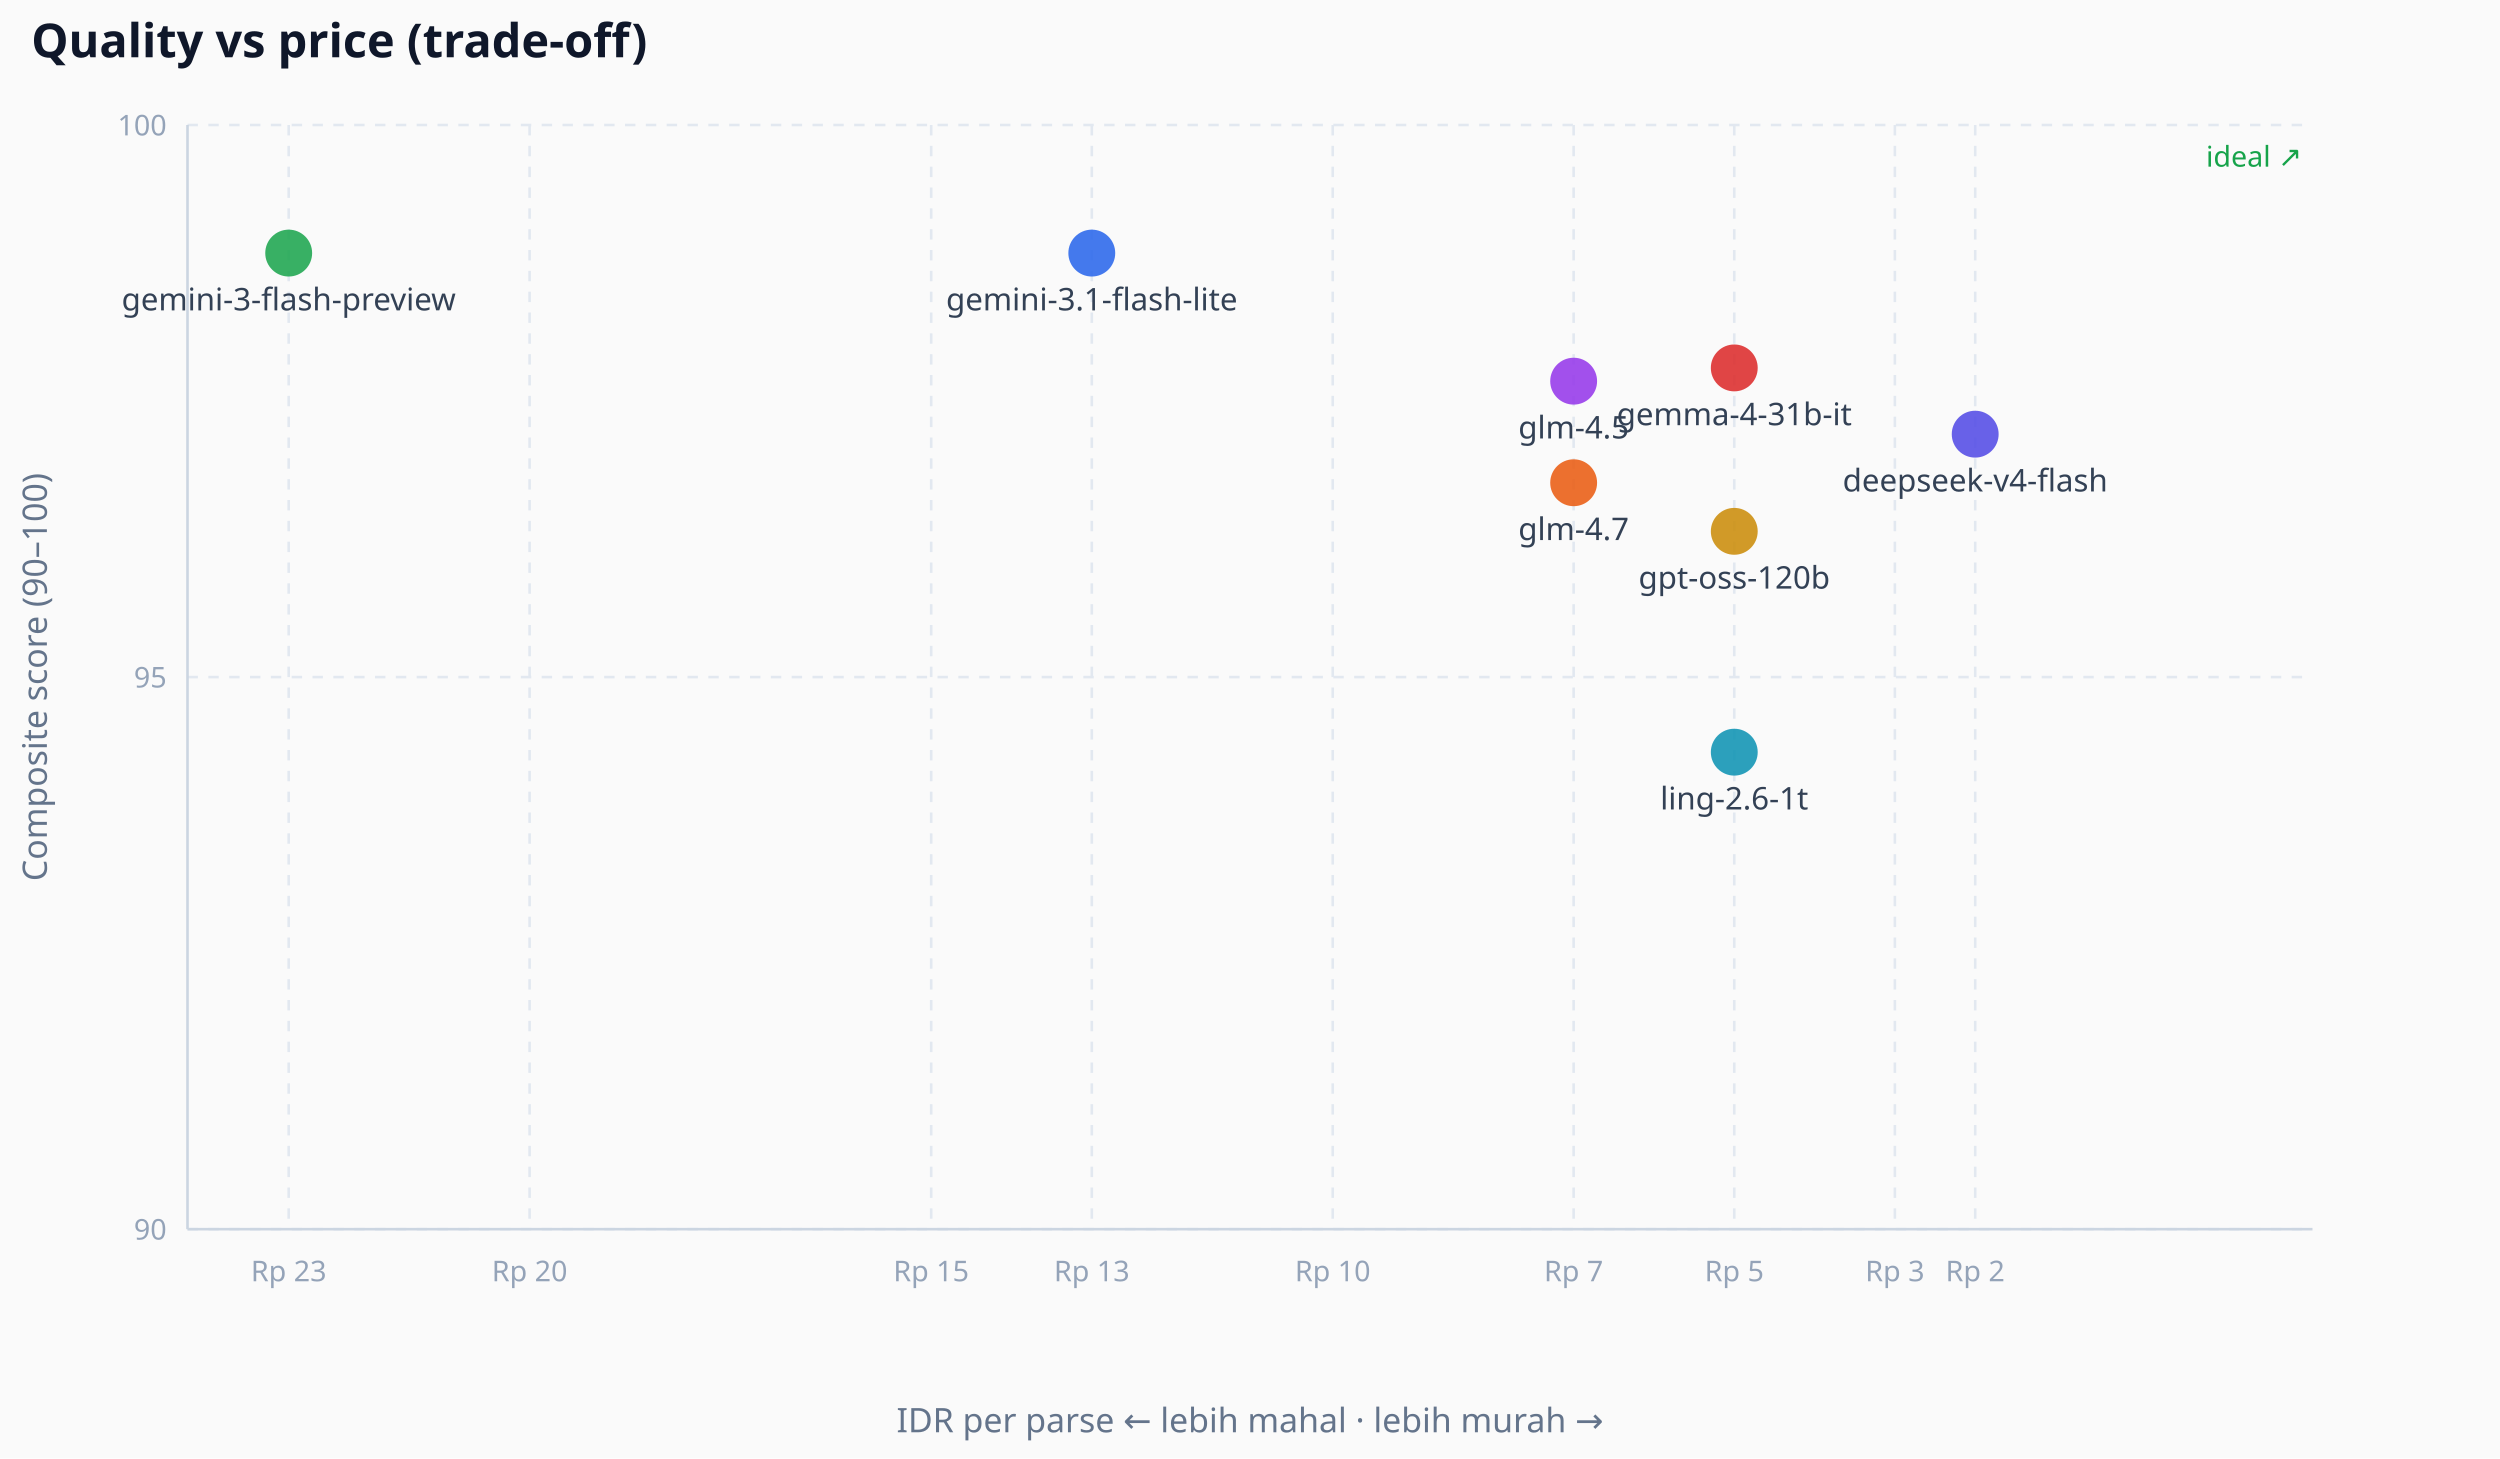
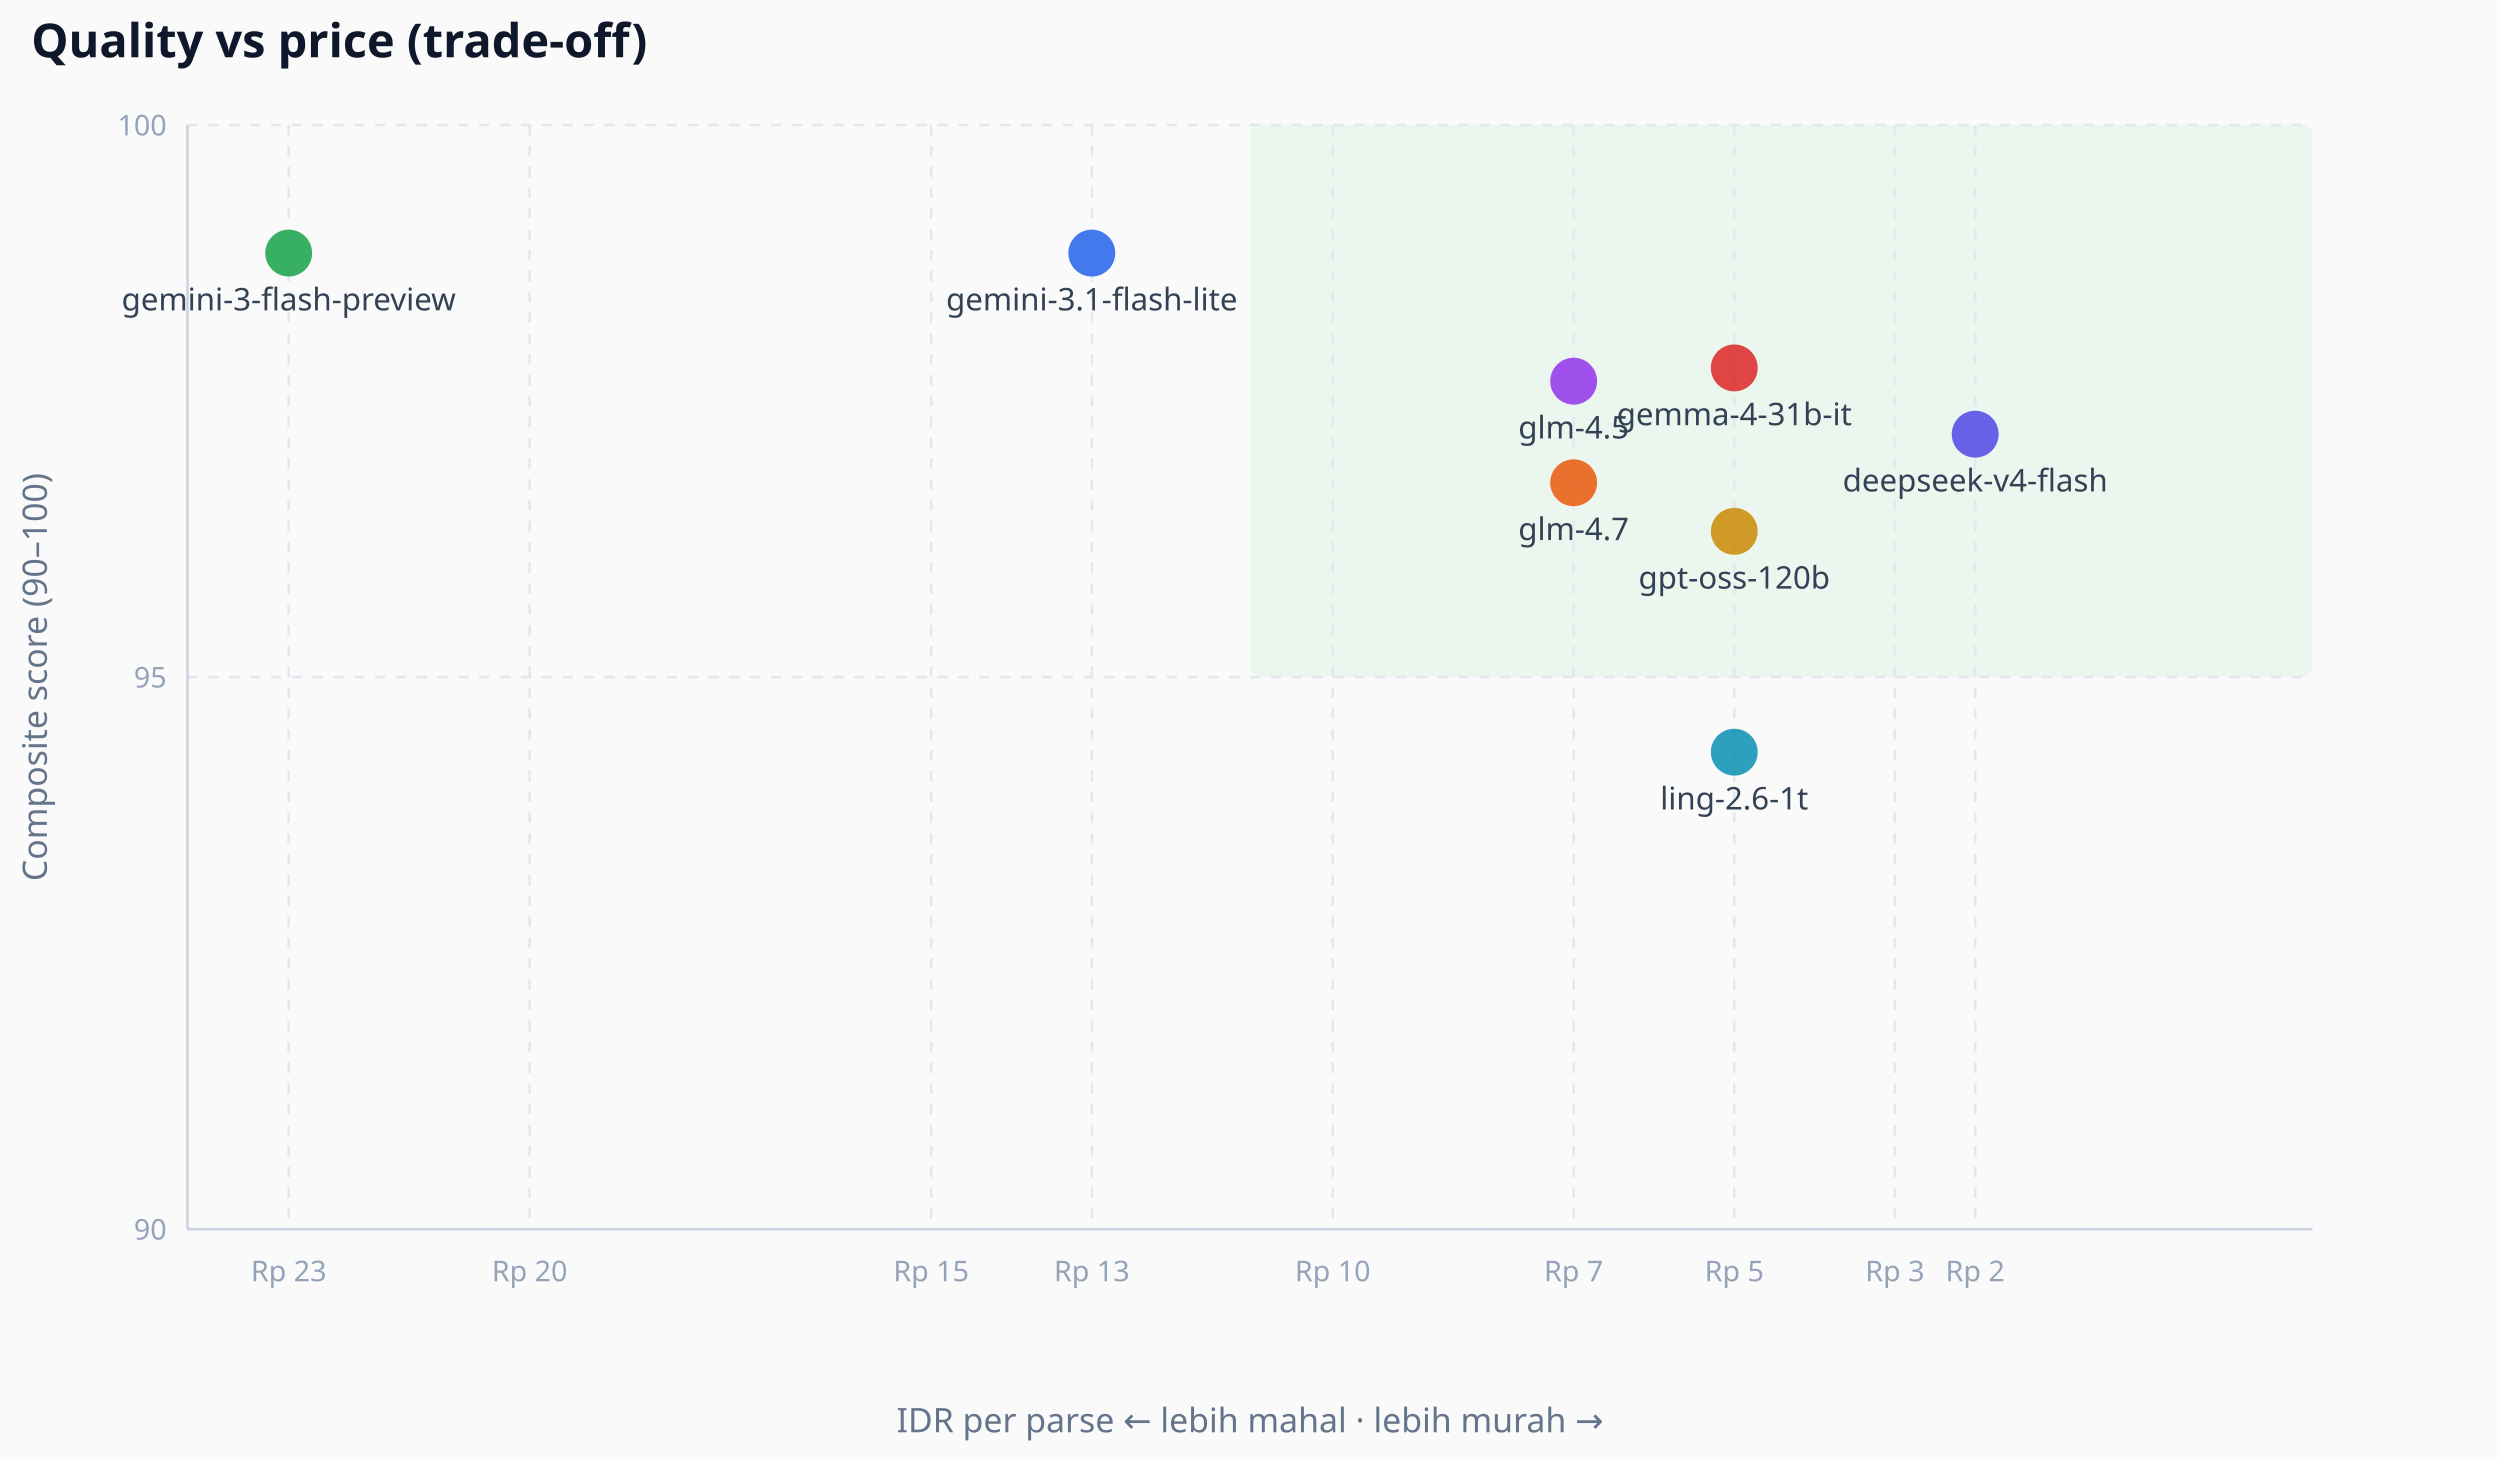
<svg xmlns="http://www.w3.org/2000/svg" viewBox="0 0 960 560" width="960" height="560">
  <style>
    .title { font: 600 18px system-ui, sans-serif; fill: #0f172a; }
    .axis { font: 13px system-ui, sans-serif; fill: #64748b; }
    .tick { font: 11px system-ui, sans-serif; fill: #94a3b8; }
    .dot-label { font: 12px system-ui, sans-serif; fill: #334155; }
-     .ideal { font: 11px system-ui, sans-serif; fill: #16a34a; }
  </style>
  <rect width="100%" height="100%" fill="#fafafa" />
  <text x="12" y="22" class="title">Quality vs price (trade-off)</text>
-   <text x="884" y="64" text-anchor="end" class="ideal">ideal ↗</text>
+   <rect x="480" y="48" width="408" height="212" fill="#22c55e" opacity="0.07" rx="4" />
  <line x1="72" y1="472" x2="888" y2="472" stroke="#e2e8f0" stroke-dasharray="4 4" />
  <text x="64" y="476" text-anchor="end" class="tick">90</text>
  <line x1="72" y1="260" x2="888" y2="260" stroke="#e2e8f0" stroke-dasharray="4 4" />
  <text x="64" y="264" text-anchor="end" class="tick">95</text>
  <line x1="72" y1="48" x2="888" y2="48" stroke="#e2e8f0" stroke-dasharray="4 4" />
  <text x="64" y="52" text-anchor="end" class="tick">100</text>
  <line x1="758.476" y1="48" x2="758.476" y2="472" stroke="#e2e8f0" stroke-dasharray="4 4" />
  <text x="758.476" y="492" text-anchor="middle" class="tick">Rp 2</text>
  <line x1="727.637" y1="48" x2="727.637" y2="472" stroke="#e2e8f0" stroke-dasharray="4 4" />
  <text x="727.637" y="492" text-anchor="middle" class="tick">Rp 3</text>
  <line x1="665.959" y1="48" x2="665.959" y2="472" stroke="#e2e8f0" stroke-dasharray="4 4" />
  <text x="665.959" y="492" text-anchor="middle" class="tick">Rp 5</text>
  <line x1="604.281" y1="48" x2="604.281" y2="472" stroke="#e2e8f0" stroke-dasharray="4 4" />
  <text x="604.281" y="492" text-anchor="middle" class="tick">Rp 7</text>
  <line x1="511.764" y1="48" x2="511.764" y2="472" stroke="#e2e8f0" stroke-dasharray="4 4" />
  <text x="511.764" y="492" text-anchor="middle" class="tick">Rp 10</text>
  <line x1="419.247" y1="48" x2="419.247" y2="472" stroke="#e2e8f0" stroke-dasharray="4 4" />
  <text x="419.247" y="492" text-anchor="middle" class="tick">Rp 13</text>
  <line x1="357.569" y1="48" x2="357.569" y2="472" stroke="#e2e8f0" stroke-dasharray="4 4" />
  <text x="357.569" y="492" text-anchor="middle" class="tick">Rp 15</text>
  <line x1="203.374" y1="48" x2="203.374" y2="472" stroke="#e2e8f0" stroke-dasharray="4 4" />
  <text x="203.374" y="492" text-anchor="middle" class="tick">Rp 20</text>
  <line x1="110.857" y1="48" x2="110.857" y2="472" stroke="#e2e8f0" stroke-dasharray="4 4" />
  <text x="110.857" y="492" text-anchor="middle" class="tick">Rp 23</text>
  <line x1="72" y1="472" x2="888" y2="472" stroke="#cbd5e1" />
  <line x1="72" y1="48" x2="72" y2="472" stroke="#cbd5e1" />
  <text x="480" y="550" text-anchor="middle" class="axis">IDR per parse ← lebih mahal · lebih murah →</text>
  <text x="18" y="260" transform="rotate(-90 18 260)" text-anchor="middle" class="axis">Composite score (90–100)</text>
  <circle cx="419.247" cy="97.184" r="9" fill="#2563eb" opacity="0.85" />
  <text x="419.247" y="119.184" text-anchor="middle" class="dot-label">gemini-3.1-flash-lite</text>
  <circle cx="110.857" cy="97.184" r="9" fill="#16a34a" opacity="0.85" />
  <text x="110.857" y="119.184" text-anchor="middle" class="dot-label">gemini-3-flash-preview</text>
  <circle cx="665.959" cy="141.28" r="9" fill="#dc2626" opacity="0.85" />
  <text x="665.959" y="163.28" text-anchor="middle" class="dot-label">gemma-4-31b-it</text>
  <circle cx="604.281" cy="146.368" r="9" fill="#9333ea" opacity="0.85" />
  <text x="604.281" y="168.368" text-anchor="middle" class="dot-label">glm-4.5</text>
  <circle cx="604.281" cy="185.376" r="9" fill="#ea580c" opacity="0.85" />
  <text x="604.281" y="207.376" text-anchor="middle" class="dot-label">glm-4.7</text>
  <circle cx="665.959" cy="288.832" r="9" fill="#0891b2" opacity="0.85" />
  <text x="665.959" y="310.832" text-anchor="middle" class="dot-label">ling-2.6-1t</text>
  <circle cx="665.959" cy="204.032" r="9" fill="#ca8a04" opacity="0.85" />
  <text x="665.959" y="226.032" text-anchor="middle" class="dot-label">gpt-oss-120b</text>
  <circle cx="758.476" cy="166.72" r="9" fill="#4f46e5" opacity="0.85" />
  <text x="758.476" y="188.72" text-anchor="middle" class="dot-label">deepseek-v4-flash</text>
</svg>
